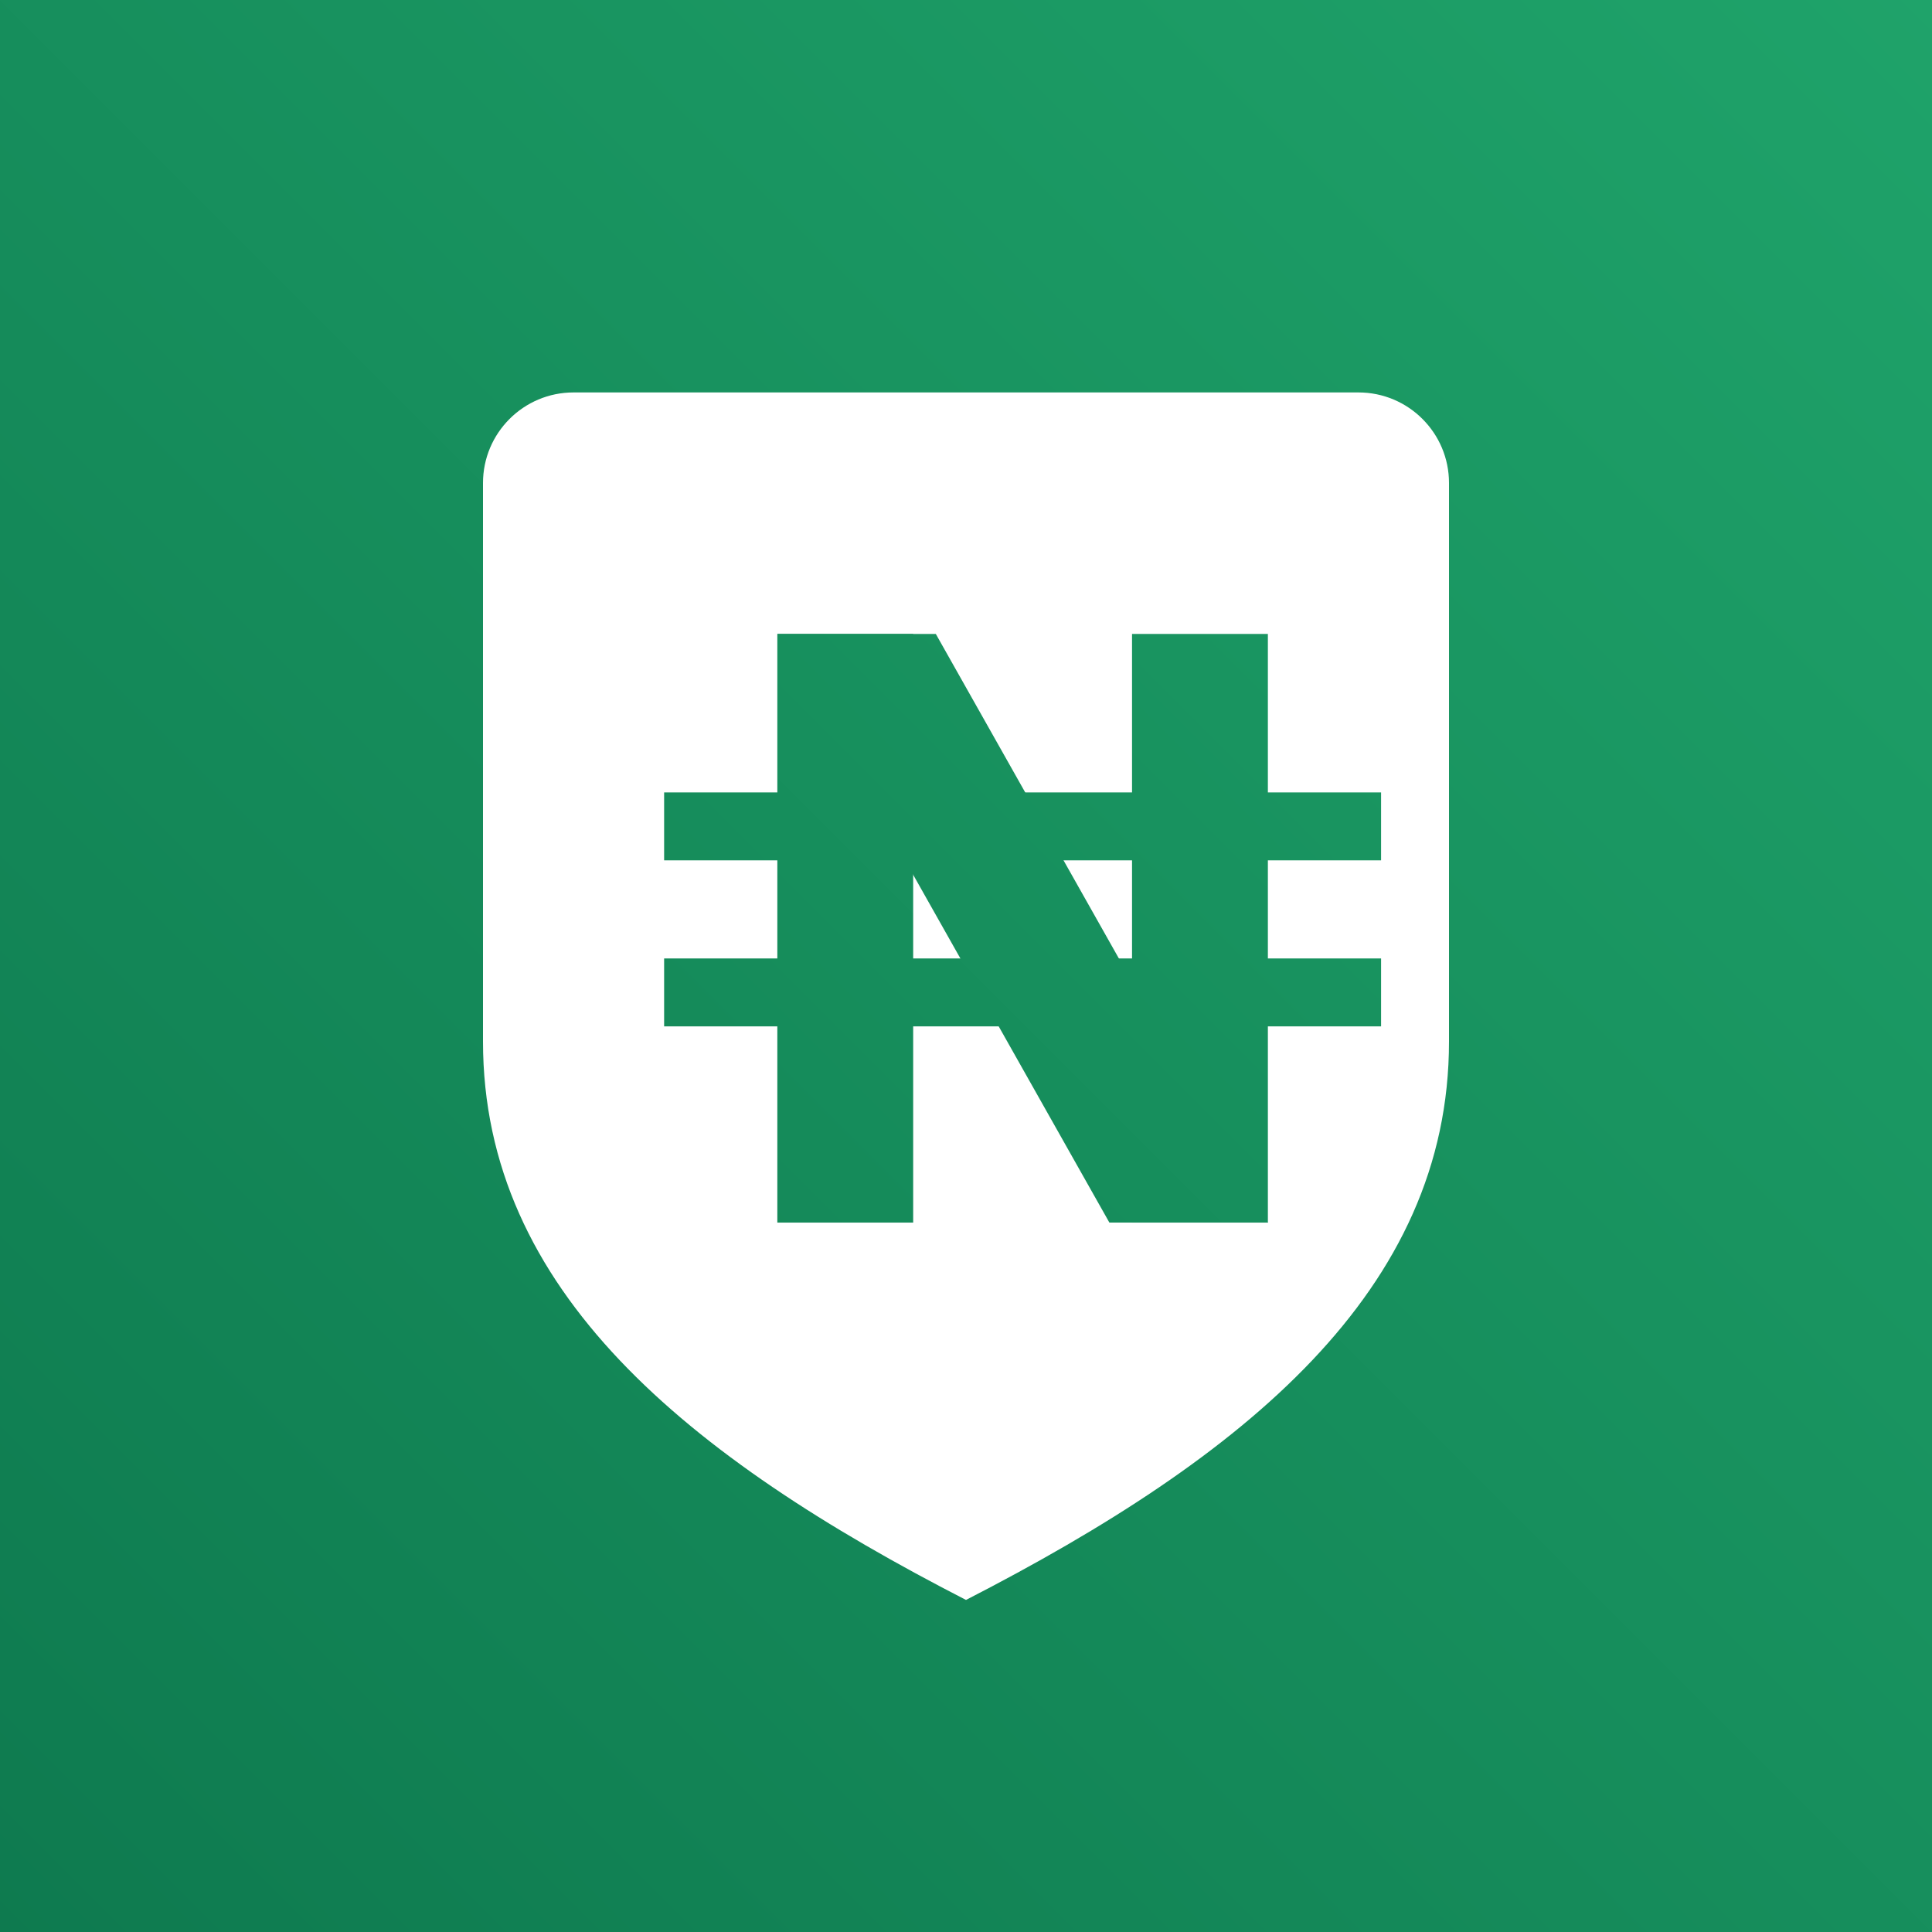
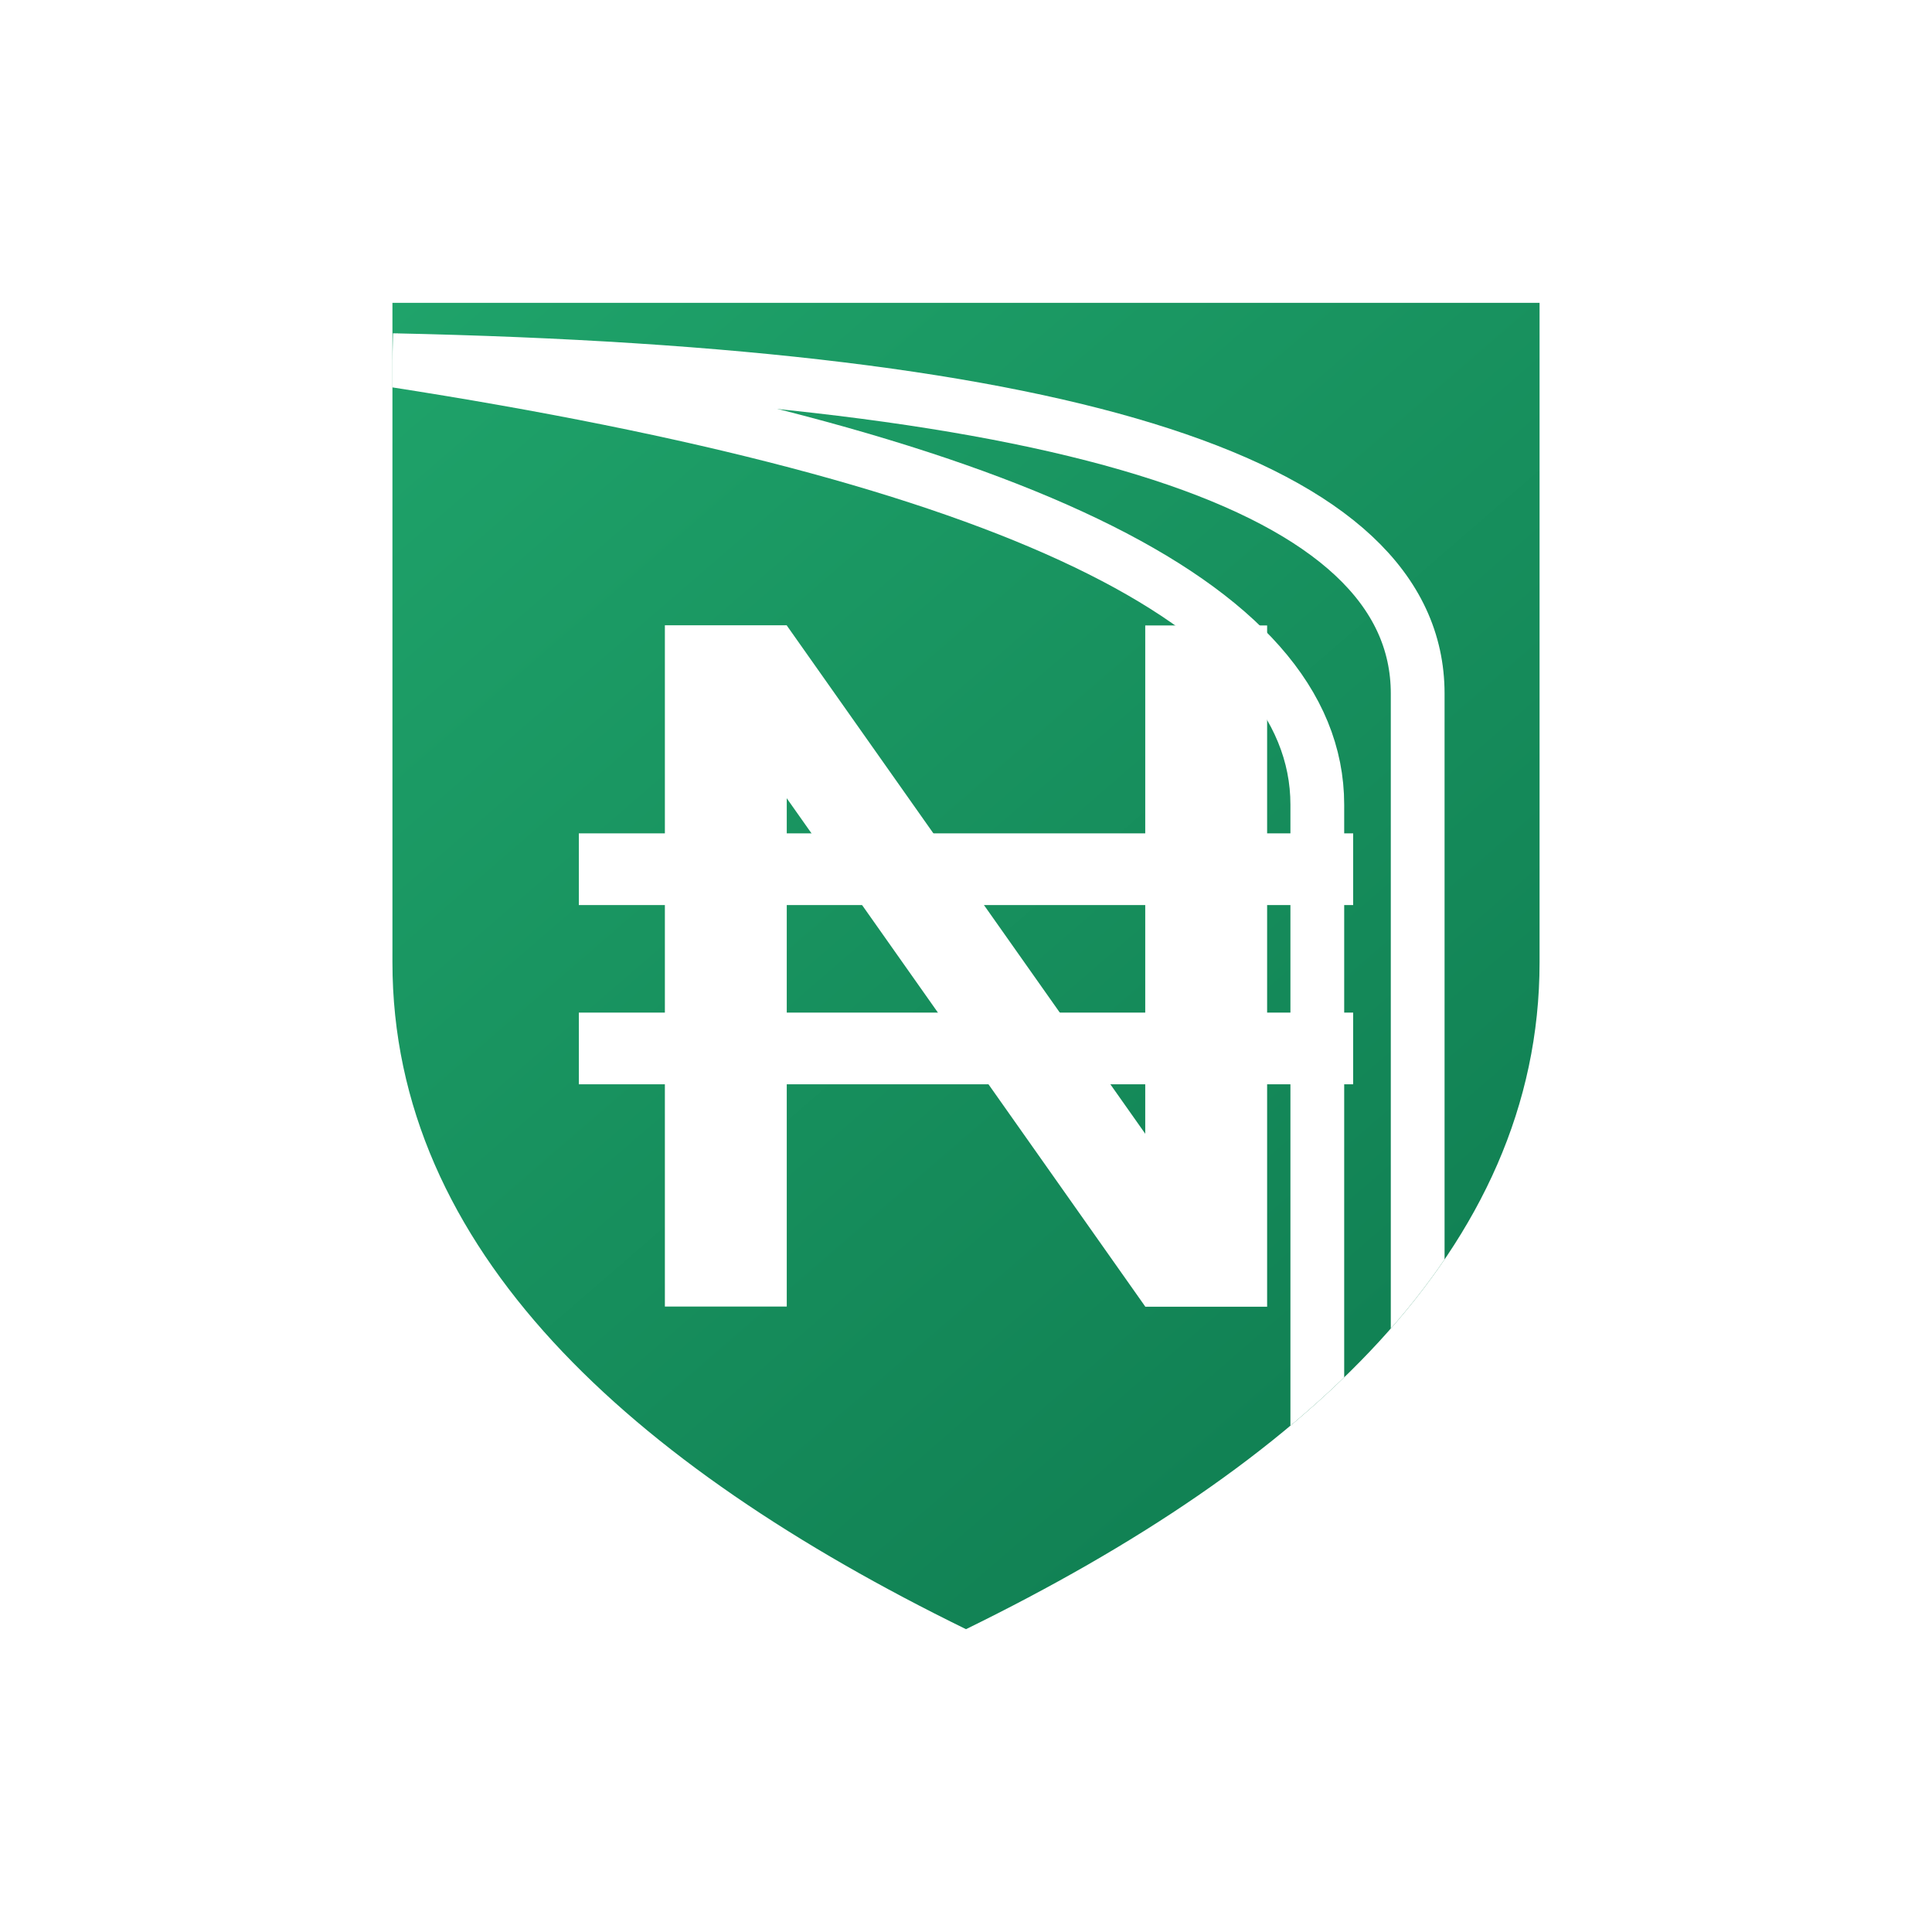
- <svg xmlns="http://www.w3.org/2000/svg" viewBox="0 0 512 512" role="img" aria-label="NairaGuard">
+ <svg xmlns="http://www.w3.org/2000/svg" viewBox="0 0 512 512">
  <defs>
-     <linearGradient id="ng-bg" x1="0" y1="1" x2="1" y2="0">
-       <stop offset="0" stop-color="#0E7A4F" />
-       <stop offset="1" stop-color="#1FA36A" />
+     <linearGradient id="g" gradientUnits="userSpaceOnUse" x1="96" y1="96" x2="416" y2="466">
+       <stop offset="0" stop-color="#1FA36A" />
+       <stop offset="1" stop-color="#0E7A4F" />
    </linearGradient>
-     <mask id="ng-naira">
-       <rect width="512" height="512" fill="#fff" />
-       <g fill="#000">
-         <rect x="206" y="168" width="36" height="156" />
-         <rect x="300" y="168" width="36" height="156" />
-         <polygon points="206,168 248,168 336,324 294,324" />
-         <rect x="176" y="210" width="190" height="18" />
-         <rect x="176" y="254" width="190" height="18" />
-       </g>
-     </mask>
  </defs>
-   <rect width="512" height="512" fill="url(#ng-bg)" />
-   <path fill="#fff" mask="url(#ng-naira)" d="M152 104h208a24 24 0 0 1 24 24v148c0 66-54 110-128 148C182 386 128 342 128 276V128a24 24 0 0 1 24-24Z" />
+   <rect width="512" height="512" fill="#fff" />
+   <g transform="translate(256 256) scale(.95) translate(-256 -281)">
+     <path d="M96 96 H416 V280 C416 360 350 420 256 466 C162 420 96 360 96 280 Z" fill="url(#g)" />
+     <clipPath id="c">
+       <path d="M96 96 H416 V280 C416 360 350 420 256 466 C162 420 96 360 96 280 Z" />
+     </clipPath>
+     <g clip-path="url(#c)" fill="none" stroke="#fff" stroke-width="15">
+       <path d="M96 112 Q382 118 382 205 V480" />
+       <path d="M96 112 Q354 152 354 236 V480" />
+     </g>
+     <g fill="#fff">
+       <rect x="172" y="186" width="34" height="190" />
+       <rect x="306" y="186" width="34" height="190" />
+       <polygon points="172,186 206,186 340,376 306,376" />
+       <rect x="148" y="244" width="216" height="20" />
+       <rect x="148" y="294" width="216" height="20" />
+     </g>
+   </g>
</svg>
